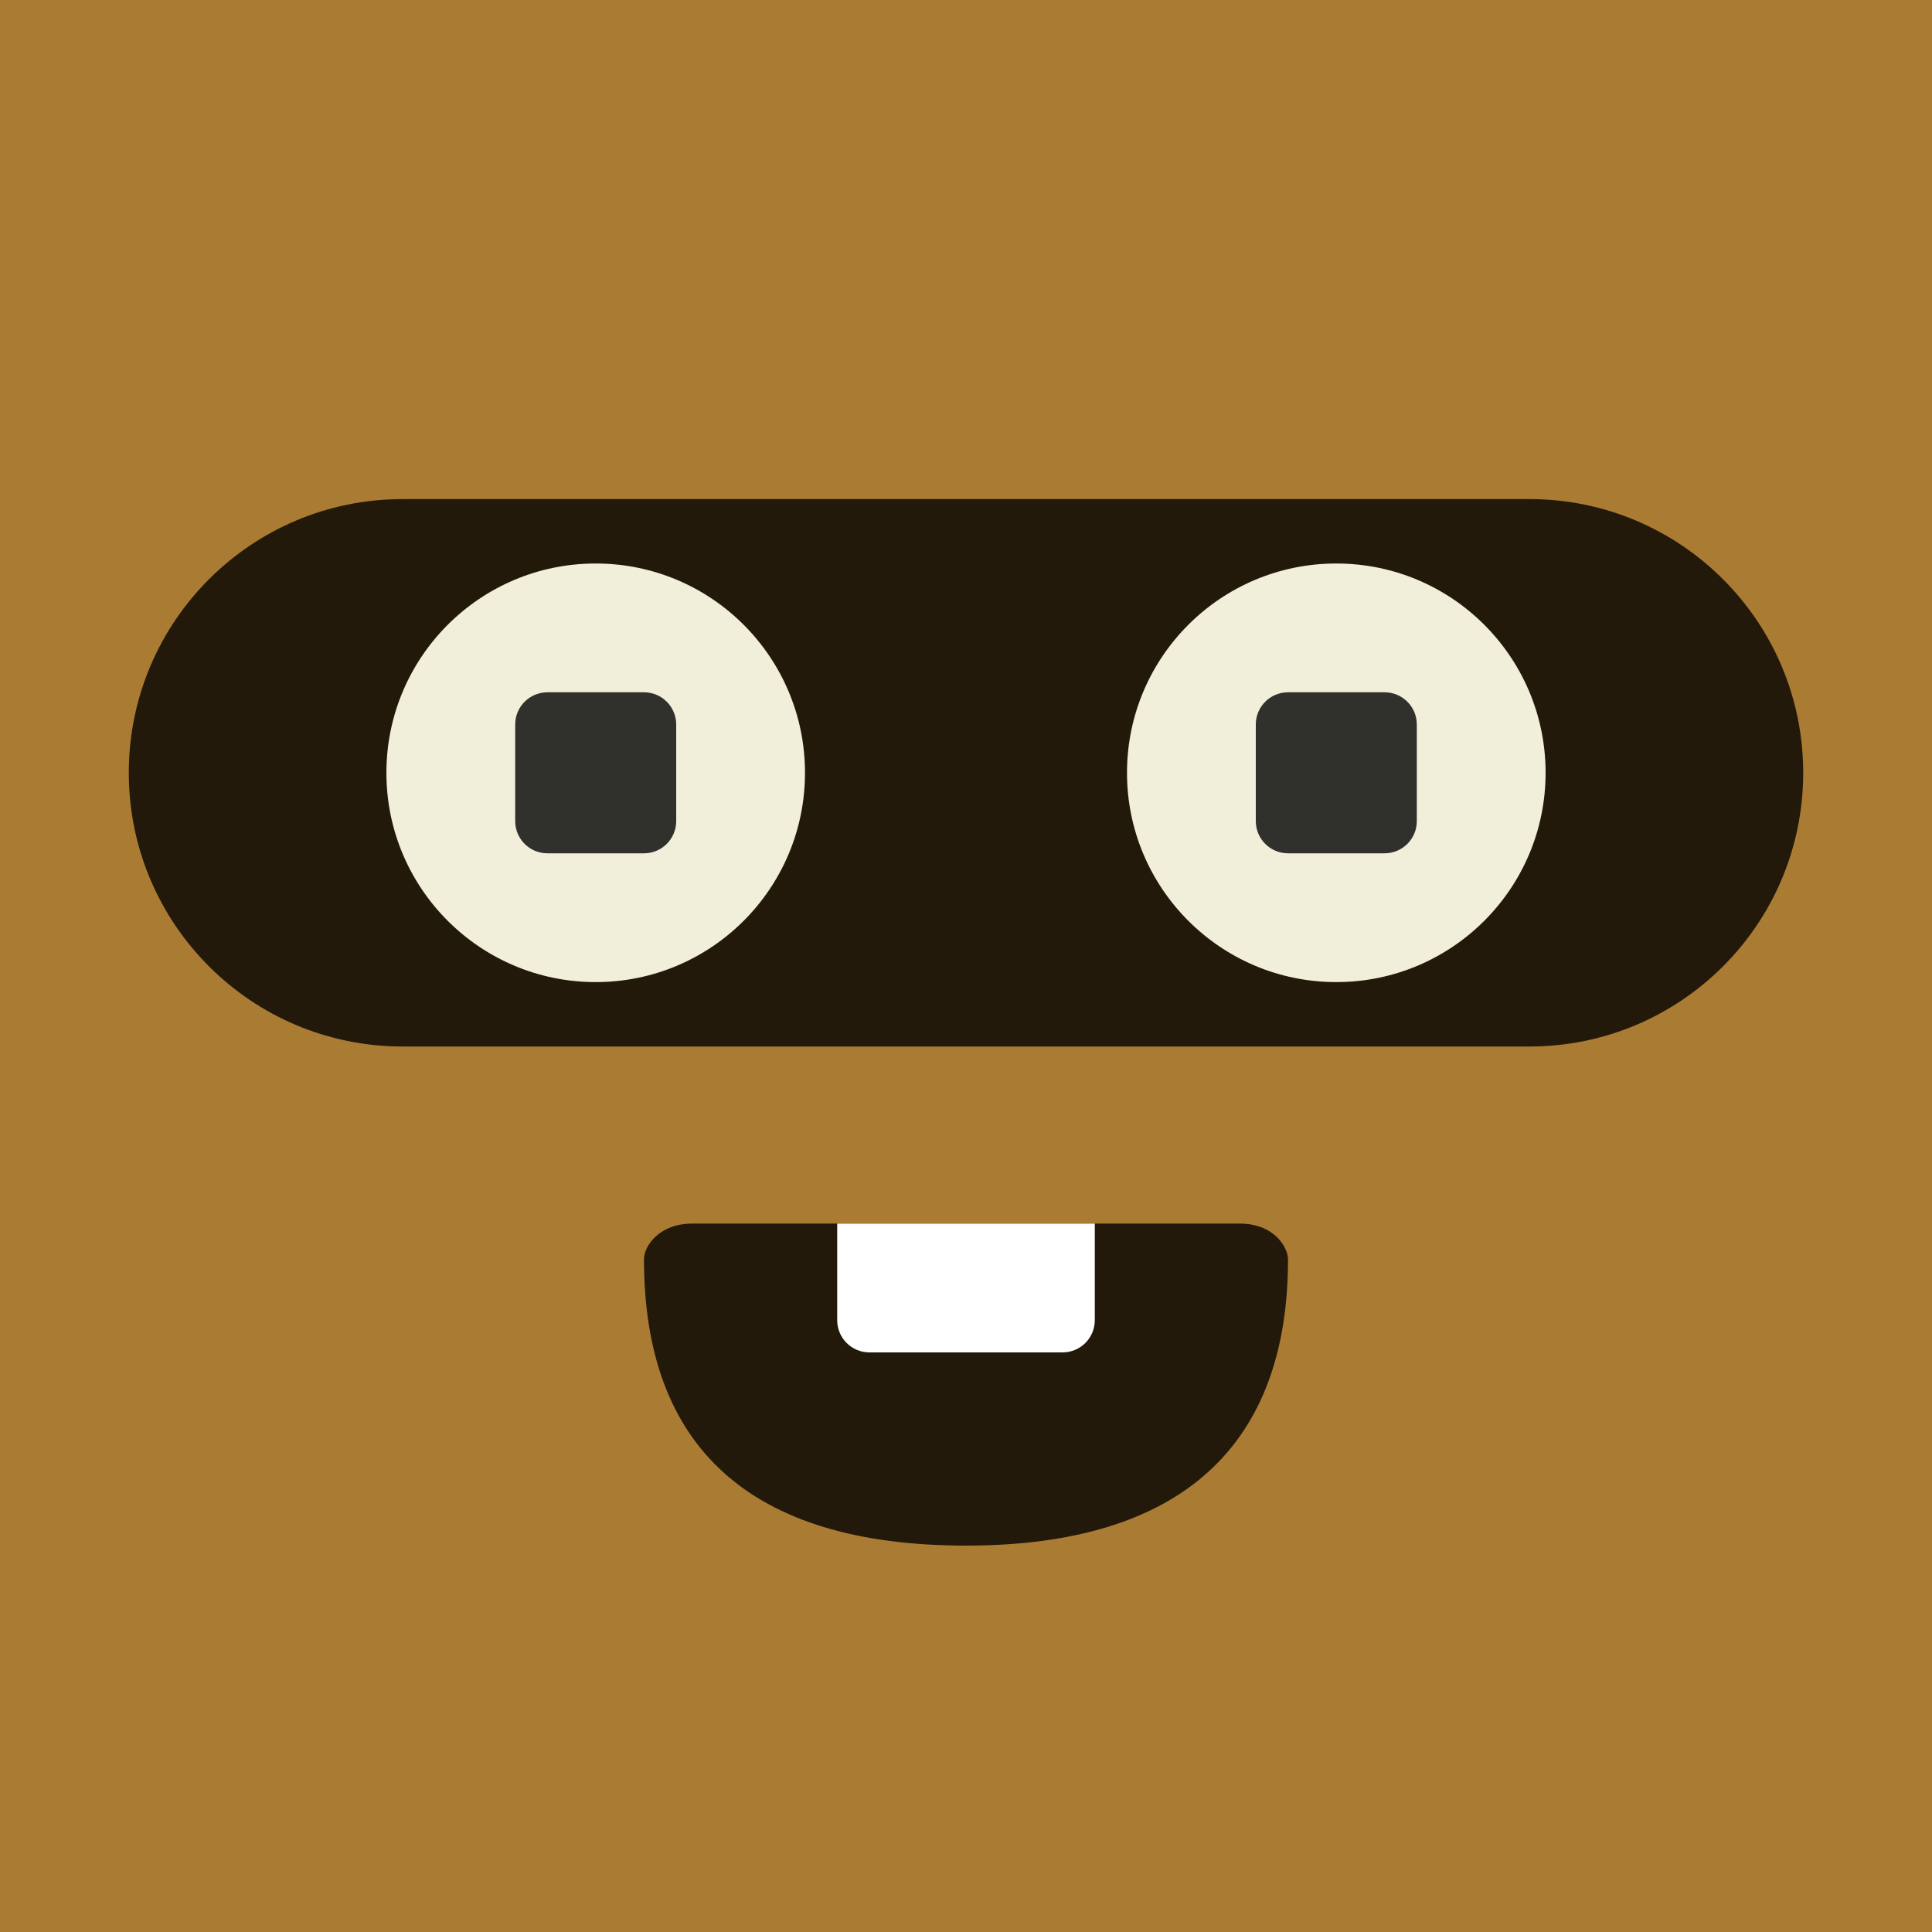
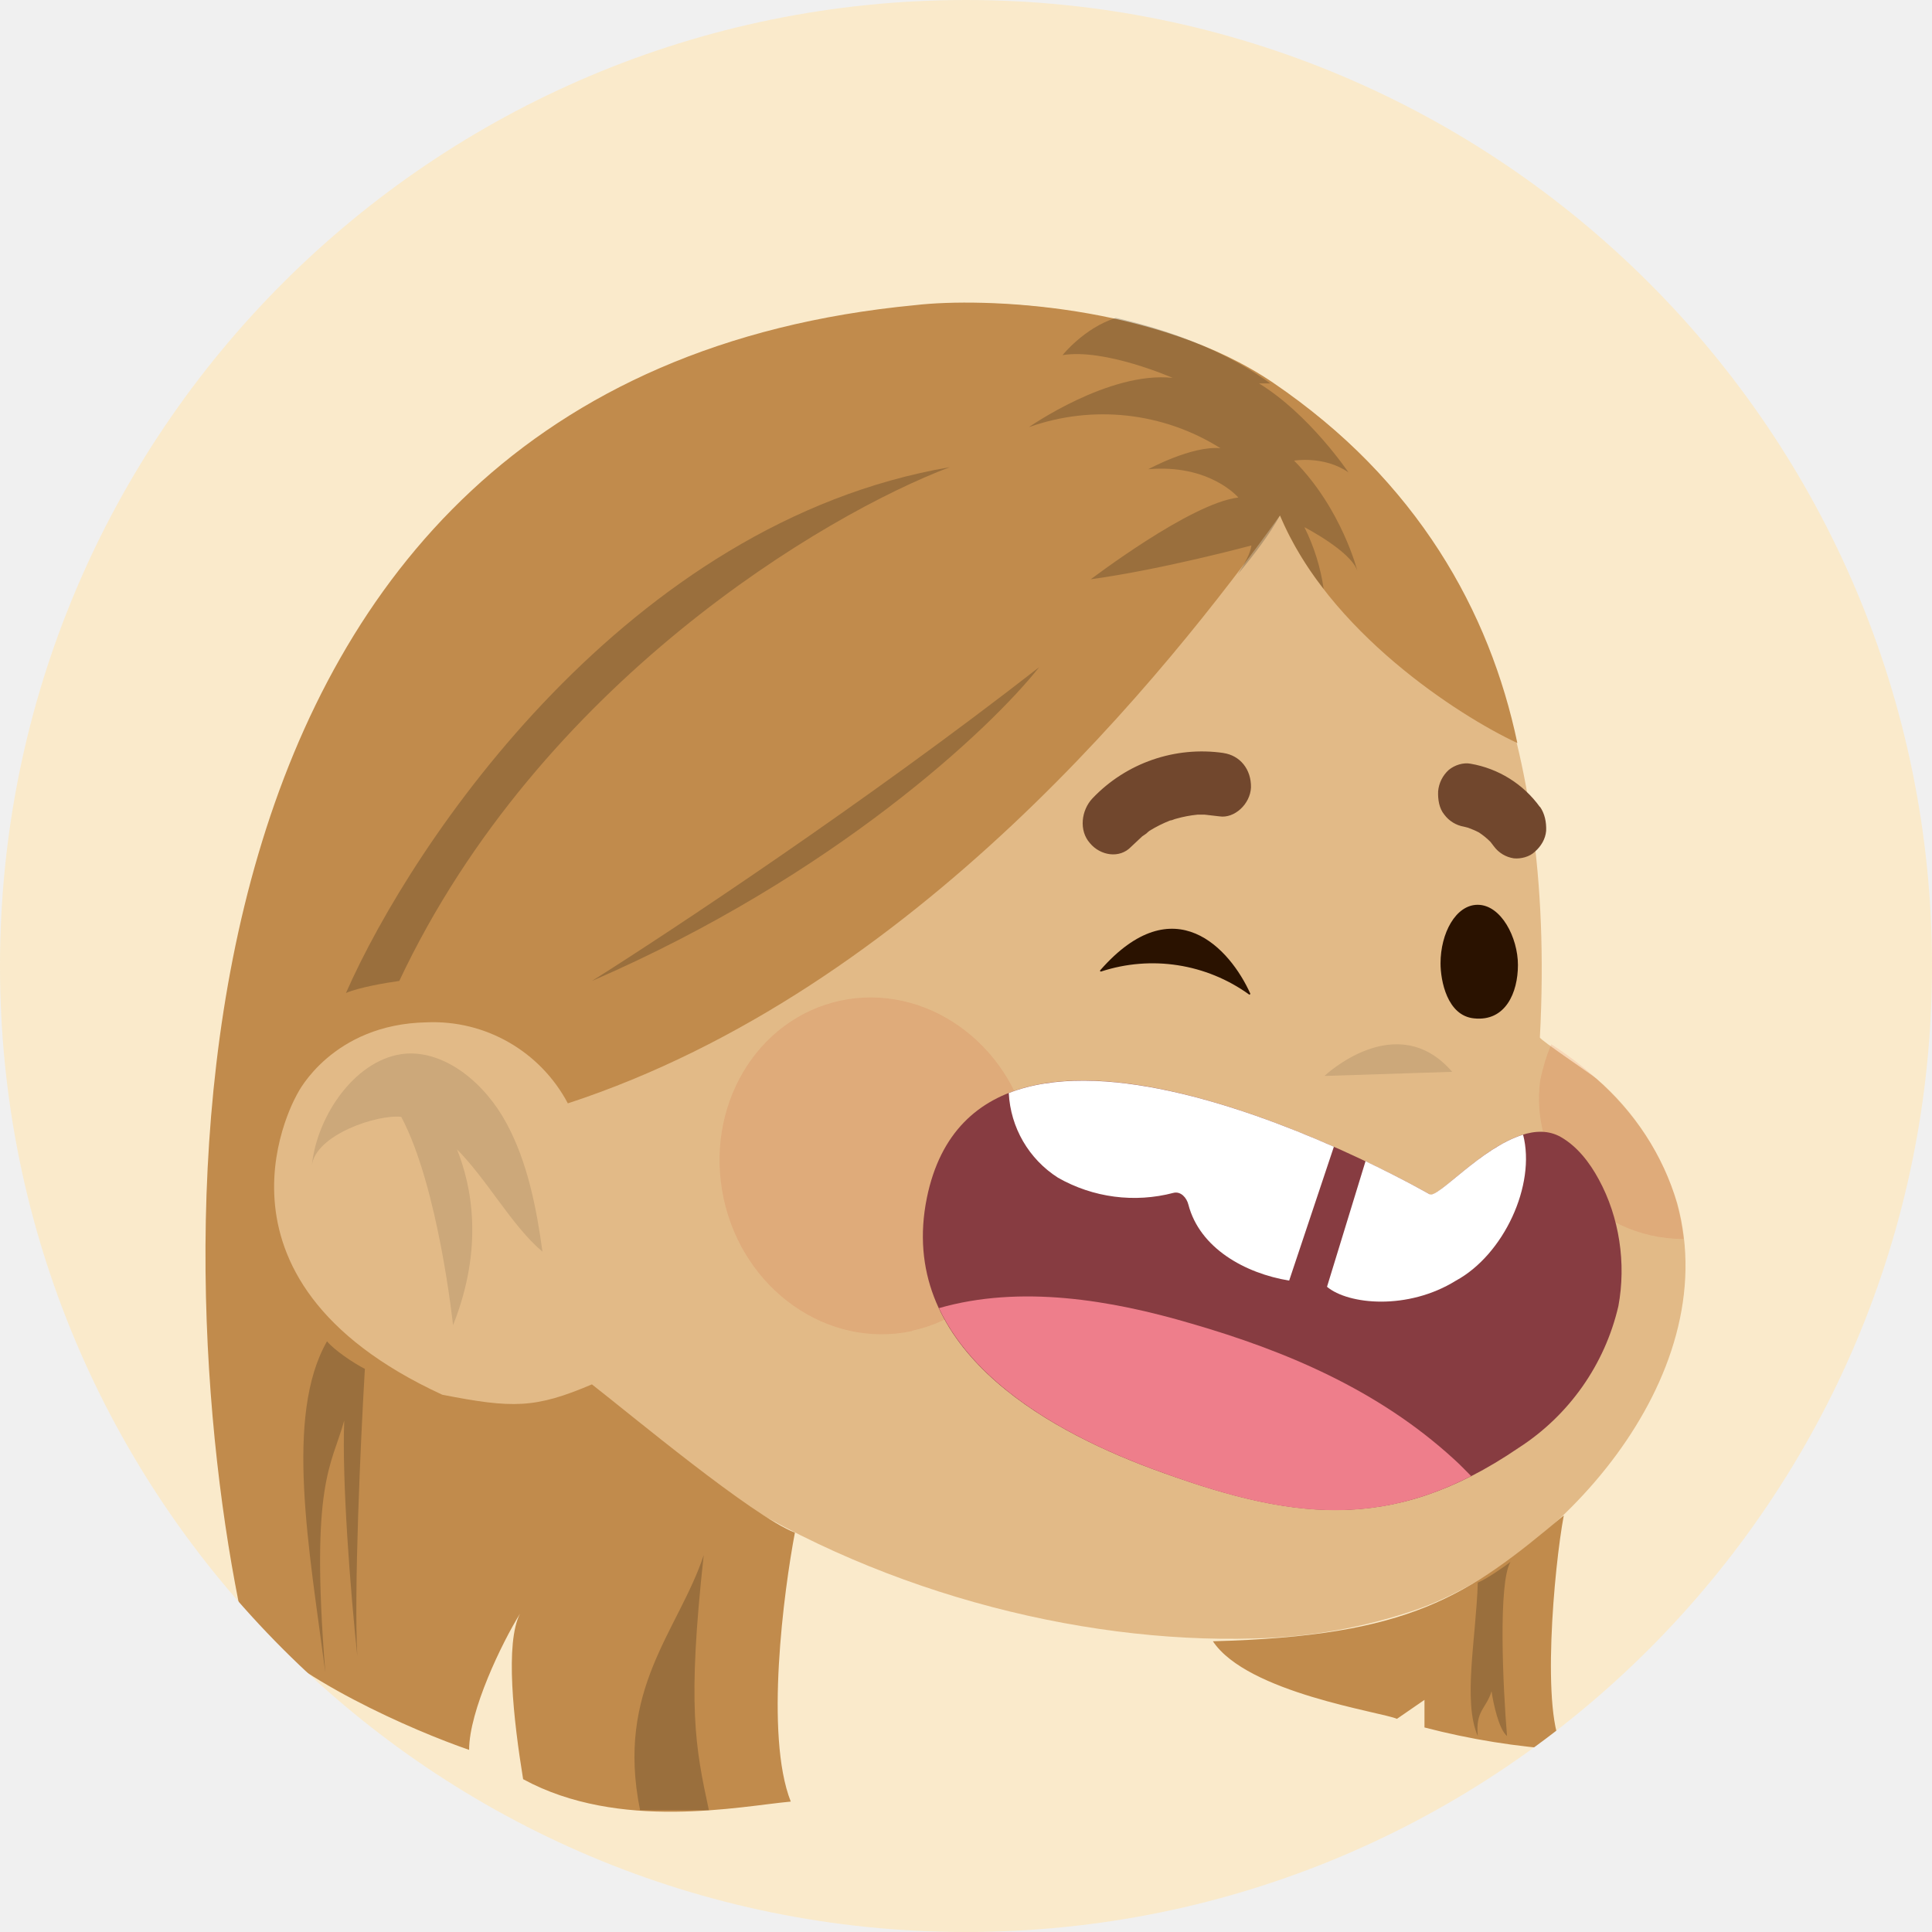
- <svg xmlns="http://www.w3.org/2000/svg" viewBox="0 0 120 120" fill="none" shape-rendering="auto" width="128" height="128">
+ <svg xmlns="http://www.w3.org/2000/svg" viewBox="0 0 480 480" fill="none" shape-rendering="auto" width="128" height="128">
  <mask id="viewboxMask">
-     <rect width="120" height="120" rx="0" ry="0" x="0" y="0" fill="#fff" />
+     <rect width="480" height="480" rx="240" ry="240" x="0" y="0" fill="#fff" />
  </mask>
  <g mask="url(#viewboxMask)">
-     <rect fill="#aa7b32" width="120" height="120" x="0" y="0" />
-     <g transform="translate(22 68)">
-       <path fill-rule="evenodd" clip-rule="evenodd" d="M18 10.22C18 21.78 24.47 28 38 28c13.52 0 20-6.34 20-17.78C58 9.5 57.17 8 55 8H21c-2.05 0-3 1.38-3 2.22Z" fill="#000" fill-opacity=".8" />
-       <mask id="mouthSmile02-a" style="mask-type:luminance" maskUnits="userSpaceOnUse" x="18" y="8" width="40" height="20">
-         <path fill-rule="evenodd" clip-rule="evenodd" d="M18 10.22C18 21.78 24.47 28 38 28c13.52 0 20-6.34 20-17.78C58 9.5 57.17 8 55 8H21c-2.05 0-3 1.38-3 2.22Z" fill="#fff" />
-       </mask>
-       <g mask="url(#mouthSmile02-a)">
-         <rect x="30" y="2" width="16" height="14" rx="2" fill="#fff" />
-       </g>
+     <rect fill="#faeacb" width="480" height="480" x="0" y="0" />
+     <g transform="matrix(.85775 0 0 .85427 52 47)">
+       <path d="M264 38.6s131.4 20.6 121.4 208.1c0 .7 15.2 10.9 16.4 12a77.1 77.1 0 0 1 23.4 36.3c13.9 51.3-35.7 104.2-75.8 118.2a155 155 0 0 1-46.7 8.3c-103.1 3-239.7-62.7-246.7-191a202.7 202.7 0 0 1 15.1-83.9c0 .1 57.4-142.5 192.9-108Z" fill="#e2ba87" />
+       <path d="M388.7 248.7a57 57 0 0 0-3.2 10.5 40 40 0 0 0 8.5 30.4 42.3 42.3 0 0 0 33 15.7c-3.2-31.7-29-50.7-38.3-56.6ZM203.5 332c24.4-5.2 39.6-31 33.9-57.5-5.7-26.5-30.2-43.7-54.6-38.5-24.4 5.3-39.5 31-33.8 57.6 5.7 26.5 30.1 43.7 54.5 38.5Z" fill="#DC2400" style="mix-blend-mode:multiply" opacity=".1" />
+       <path opacity=".1" d="M323 257.9s20.9-19.9 37-1.2Z" fill="#000" />
+       <path d="M128.7 356.9C59.3 391.7-3.7 304.4 16.5 255.3c12.9-31.4 50.4-33.8 72.1-5.2a185 185 0 0 1 29.1 59.1" fill="#e2ba87" />
+       <path opacity=".1" d="M71.5 279c9 9 16.1 22.5 25 30-1.7-12.5-4.3-26-10.4-37.3-6.2-11.6-17.5-21-29-20.3-14.2 1-25.9 17.6-27.4 32.6 1-9 19-15 25.9-14.2 10.8 20.4 15 60.6 15 60.6 9-22.7 5.4-40.7 1-51.5Z" fill="#000" />
    </g>
-     <g transform="translate(8 20)">
-       <rect y="11" width="104" height="34" rx="17" fill="#000" fill-opacity=".8" />
-       <circle cx="29" cy="28" r="13" fill="#F1EEDA" />
-       <circle cx="75" cy="28" r="13" fill="#F1EEDA" />
-       <rect x="24" y="23" width="10" height="10" rx="2" fill="#000" fill-opacity=".8" />
-       <rect x="70" y="23" width="10" height="10" rx="2" fill="#000" fill-opacity=".8" />
+     <g transform="matrix(.85472 0 0 .855 19 -17)">
+       <path d="M393.3 367c3 1.7 24.1-24.8 38.2-16.7 4.7 2.7 8.3 7.3 11 12.3 6 11 8 24.4 5.7 36.8a67 67 0 0 1-29 41.2c-37.4 25.5-67 20.7-106.8 6-31.4-11.7-74-35.6-65.2-78.7 15.6-76 146.1-1 146.1-1Z" fill="#873C41" />
+       <path d="M318.9 366.5a44.8 44.8 0 0 1-33.6-4.4 31 31 0 0 1-14.3-24.6c26.3-10.3 67.3 3.6 94.5 15.6l-13 38.9c-12.8-2.1-26-9.4-29.3-22.1-.5-2-2.2-3.9-4.3-3.4ZM420.5 349.6c3.8 14.7-5.7 34.9-19.5 42.4-14 8.7-31.3 7-37.5 1.8l11.2-36.5c11.3 5.4 18.6 9.6 18.6 9.6 2.3 1.4 15-13.6 27.2-17.3Z" fill="#fff" />
+       <path d="M400.3 443.8c-22-20.1-48.9-31.4-76.2-39.3-23.4-6.9-49.7-11.3-73.4-4.5 11 23.5 39.2 38.2 61.7 46.6 34.8 12.9 61.8 18.2 93 2.2-1.7-1.7-3.3-3.4-5.1-5Z" fill="#EE7E8B" />
    </g>
+     <g transform="matrix(.85472 0 0 .855 19 -17)">
+       <path d="M340.9 308.9a48 48 0 0 0-43.1-6.7c-.2 0-.4-.2-.2-.4 21.5-24.5 37.8-6.1 43.6 6.8 0 .2-.2.4-.3.3ZM419 300.3c0 8-3.6 16.5-12.8 15.5-7.8-.8-9.7-11-9.7-16 0-8.7 4.4-17 10.8-17 6.8 0 11.7 9.5 11.7 17.5Z" fill="#2A1200" />
+       <path d="M333.5 238.7a43.9 43.9 0 0 0-38.2 13.2c-3.2 3.4-4 9.3-.7 13 3 3.6 8.6 4.6 12 1l3.2-3c.4-.3 1.3-.8 1.6-1.2l.5-.4a37.7 37.7 0 0 1 6-3c.5 0 1.2-.4 1.7-.5a35.6 35.6 0 0 1 6.3-1.2h2l4.3.5c4.4.7 9-3.6 9.2-8.4.1-5.3-3.2-9.3-8-10ZM425.4 254.4a31.4 31.4 0 0 0-20.2-12.6c-2.1-.4-4.6.4-6.3 1.8a9.5 9.5 0 0 0-3.1 6.2c-.1 2.4.3 5 1.8 6.8a9 9 0 0 0 5.7 3.5l1.2.3c1 .4 2.1.8 3.2 1.4 1.2.8 2.3 1.7 3.3 2.7l1 1.3a8.8 8.8 0 0 0 5.8 3.5c2 .2 4.6-.4 6.2-2 1.7-1.5 3-3.6 3.2-6 .1-2.5-.4-5-1.8-7Z" fill="#71472D" />
+     </g>
+     <g transform="matrix(.85472 0 0 .85667 18 -15)">
+       <path d="M351 167c-32.5 45-106 137.5-207 170.5a44.3 44.3 0 0 0-41-23.5c-27.5.5-37.5 20.5-37.5 20.5s-32 53.5 42 87.5c20.5 4 27 4 43.5-3 11.2 8.7 46.6 38.2 59 43-3.2 16.8-8.8 58.8-1.2 78-14.5 1.3-49.8 8.7-77.8-6.5-2.8-17.1-5.3-39.5-.9-48-5.3 8.5-14.8 28.2-14.8 39.5-16-5.5-51.6-20.8-66-38C27 382 19 127.5 245 106c19.8-2.3 70.4-.3 104 22.5C391 157 412 195 420 233c-17.2-8-55-32.4-69-66ZM433.5 525c-6.8-9.6-2.8-53.2 0-68-28 23.5-44.5 35-102 36.5 10 15 49 20.5 53.5 22.5l8-5.5v8a215 215 0 0 0 40.5 6.5Z" fill="#c18b4c" />
+       <path d="M312.6 153.6c18-1.6 26.3 8.2 26.3 8.2-13.9 1.6-42.8 23.7-42.9 23.7 20.7-2.8 46.7-9.8 46.7-9.8-.3 2.3-1.9 5.2-4 8.4 5.2-6.2 9.5-12 12.3-17.1a94.4 94.4 0 0 0 12.7 21.3 58.6 58.6 0 0 0-5.6-17.9s13.6 7 15.4 12.7c0 0-4.5-18-18.4-32 0 0 8.7-1.5 15.8 3.4 0 0-11.3-16.8-26-25.8h3.3l-1.7-1.2c-13-8.9-28.3-14.4-43.2-17.8-9.2 2.9-15.5 10.8-15.5 10.8 12.4-2 32 6.6 32 6.6-18.5-2-41.8 14.3-41.8 14.3a64.2 64.2 0 0 1 55.7 6.1c-8.3-.8-21 6.1-21 6.1Z" fill="#000" fill-opacity=".2" />
+       <path d="M281 211c-14 17.7-59.6 60.6-130 91 22.3-14 79.6-51.8 130-91ZM95 302c40.8-86.4 123.7-135.3 160-149-93.6 16-156 108.3-175.5 152.5 3.6-1.6 11.8-3 15.5-3.5ZM74 406.5c2 2.5 7.8 6.4 11 8-1.3 22-3.2 64.5-2.2 83.3-2-18.9-4.5-50.8-3.8-68.3-3.7 13.3-9.9 17.8-5.5 73-4.7-35.7-11.9-74.4.5-96ZM408.5 476.5c2.8-1.2 7.5-4.5 9.5-6-3.6 6-2.2 36.2-1 50.5-2.4-2-4-9.5-4.5-13-1.6 5.2-4.7 5.5-4 13-4.4-10-.5-28.5 0-44.5ZM183.5 468.5c-4.8 43.6-2.5 55.5 1.5 74h-20c-7.2-35.2 11.2-52 18.5-74Z" fill="#000" fill-opacity=".2" />
+     </g>
+     <g transform="matrix(.85472 0 0 .85667 14 -12)" />
  </g>
</svg>
